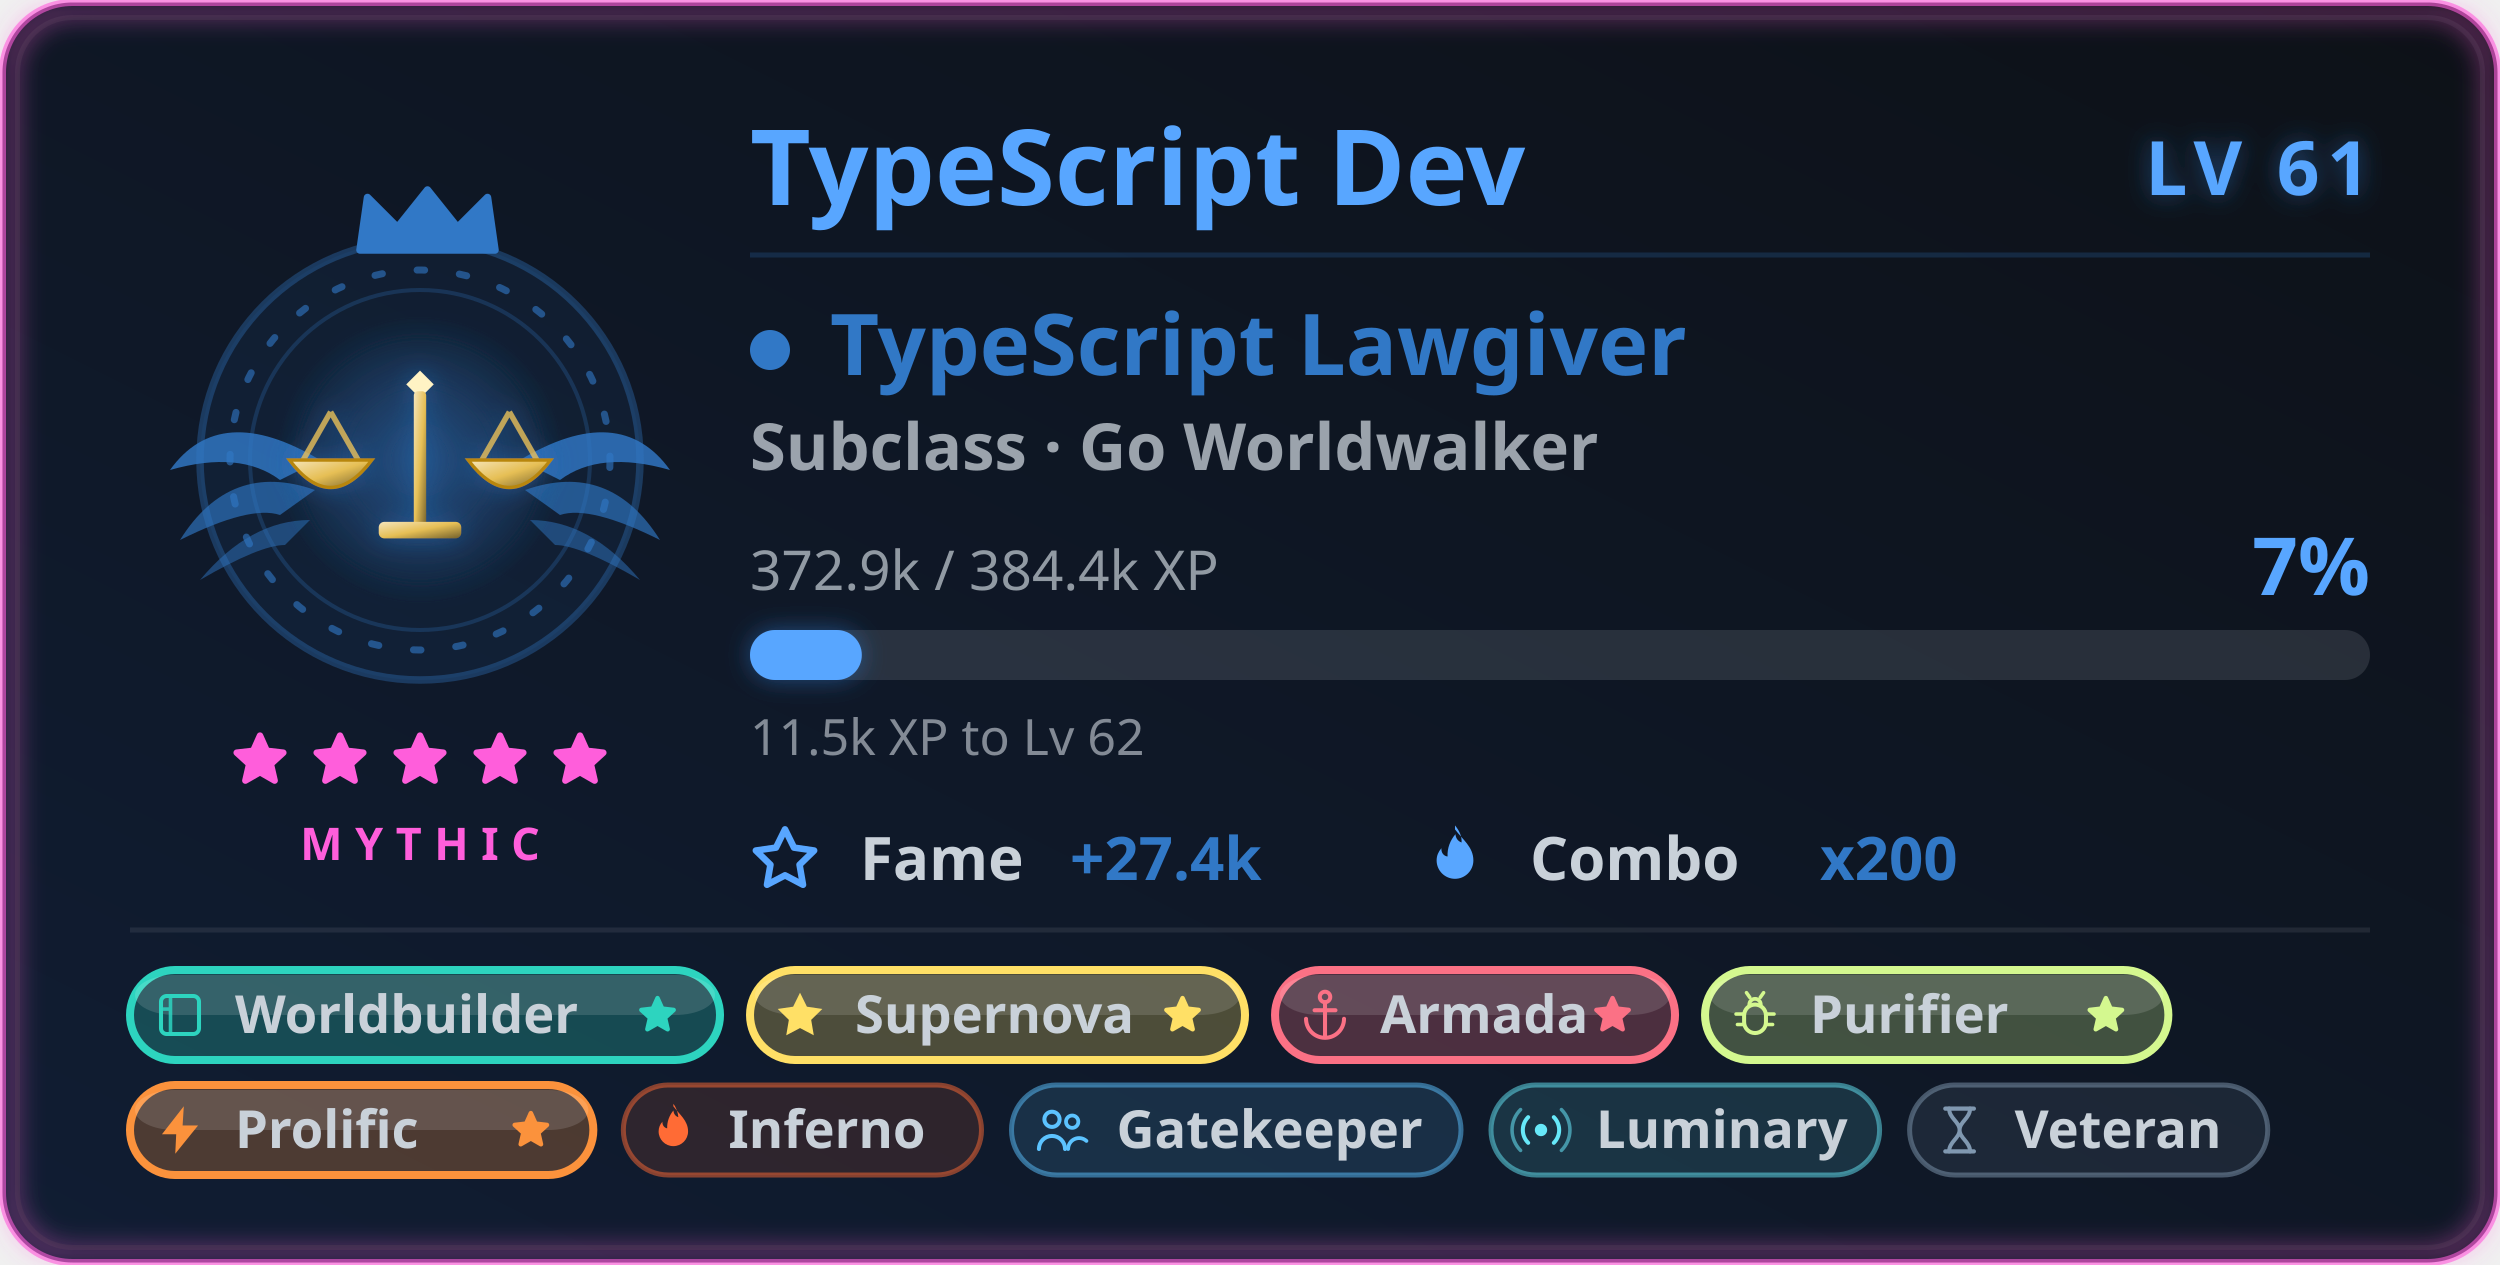
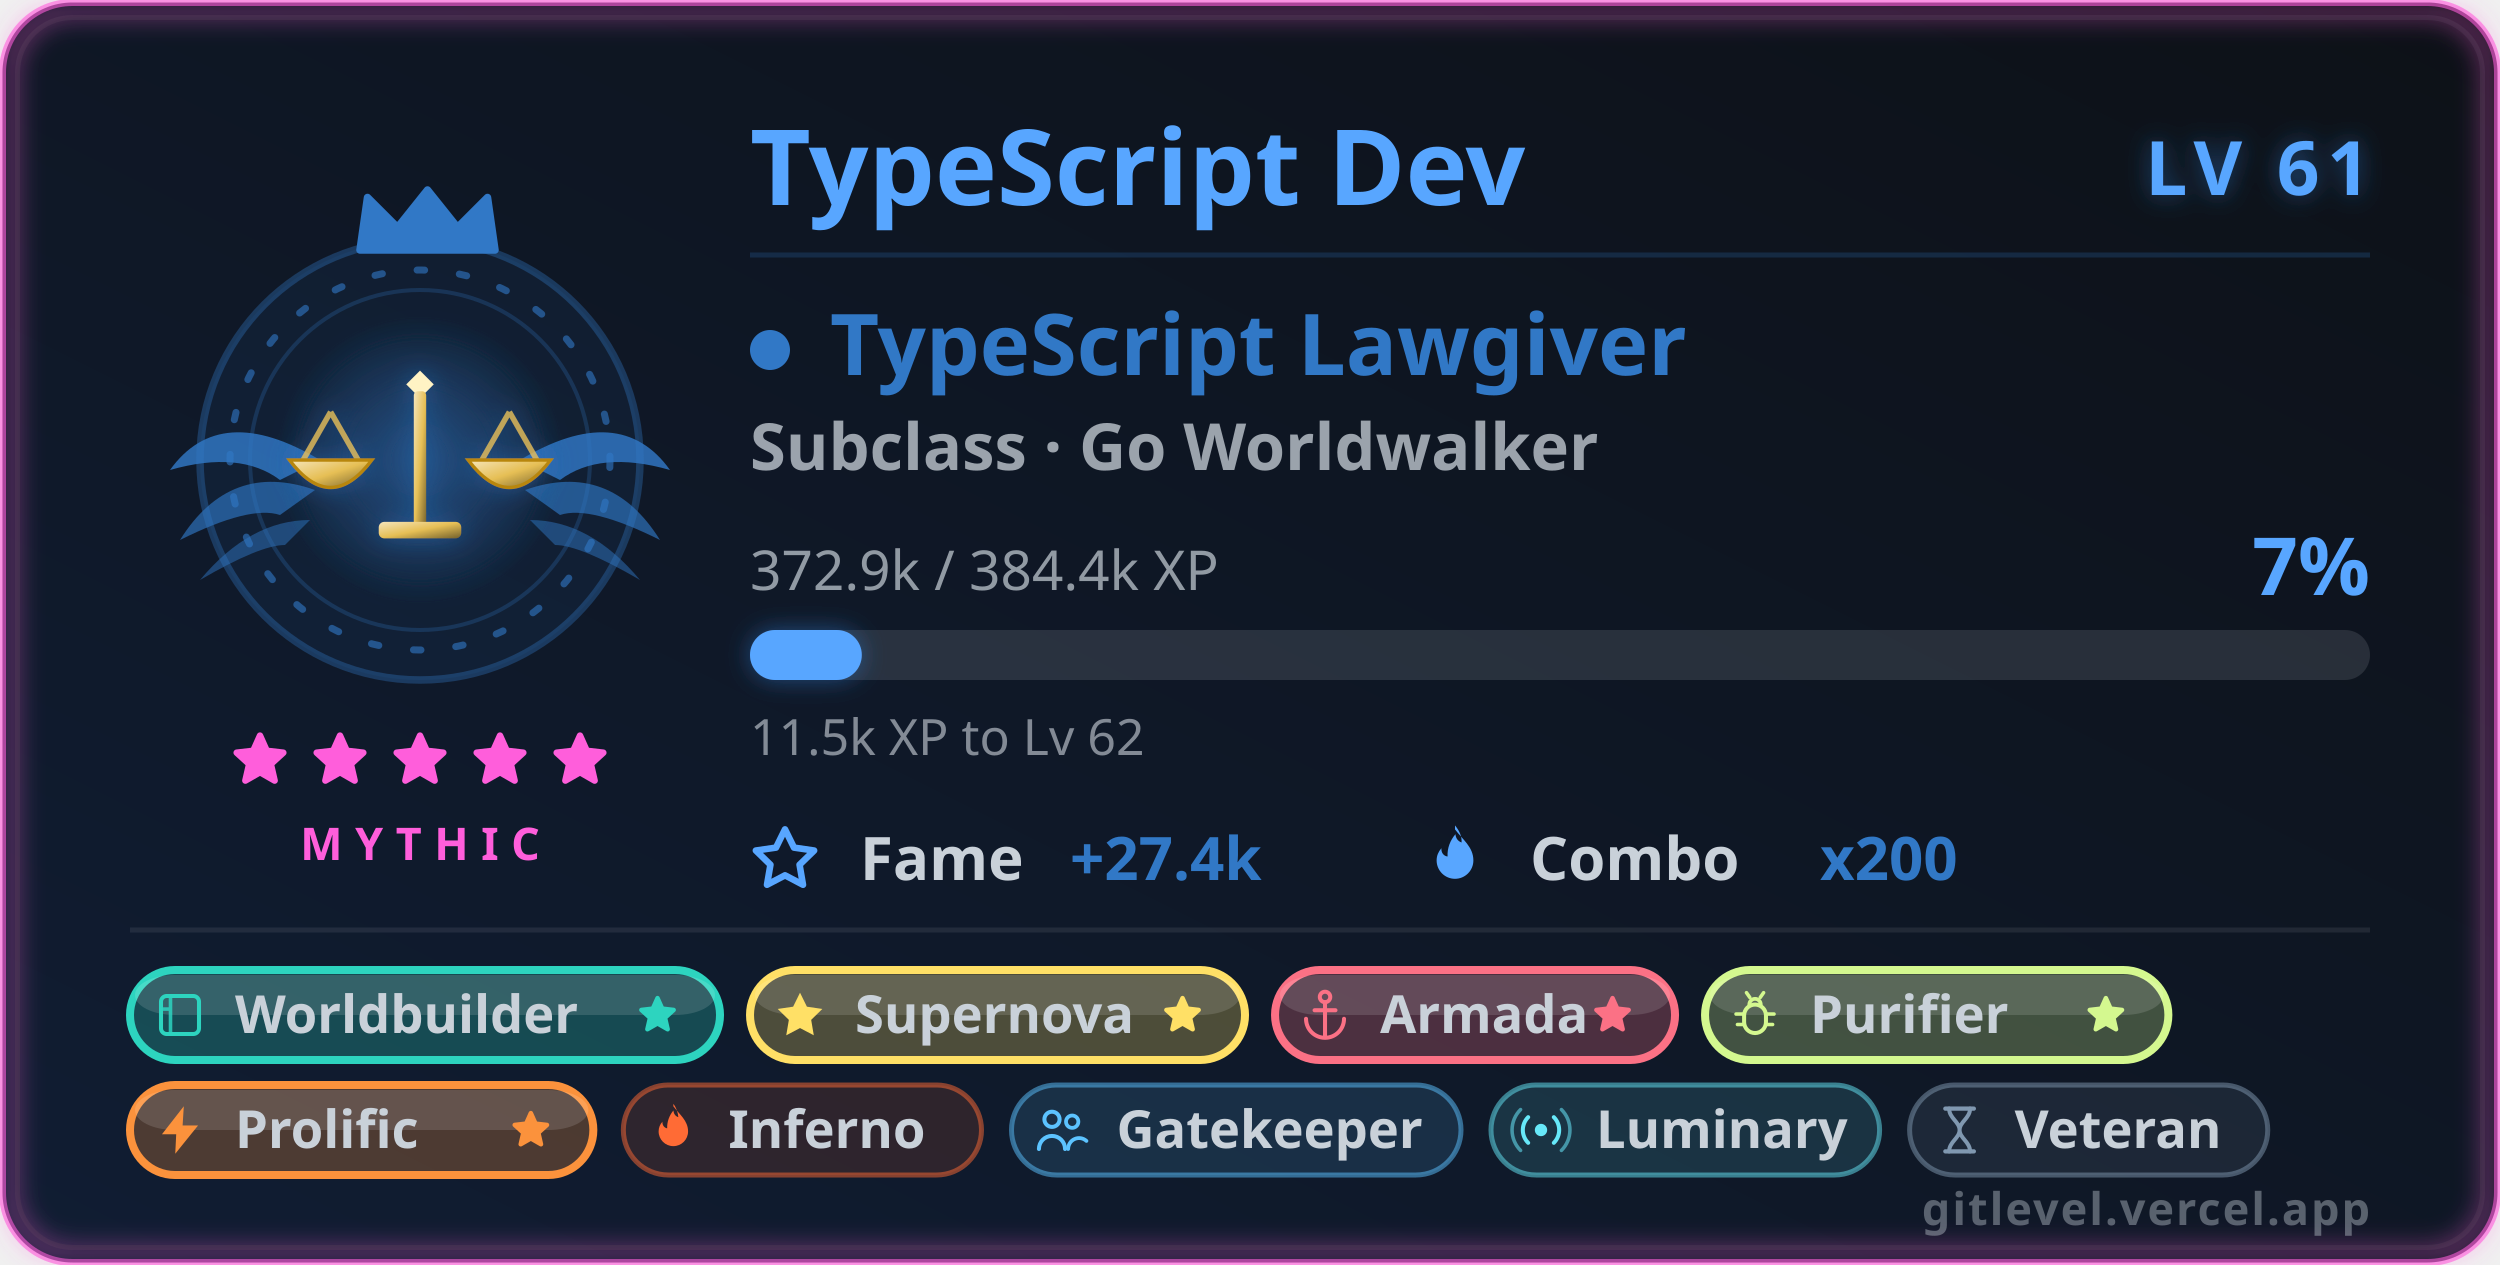
<svg xmlns="http://www.w3.org/2000/svg" width="500" height="253" viewBox="0 0 500 253" role="img" aria-labelledby="card-title-a11y card-desc-a11y">
  <style>
text { font-family: 'Segoe UI', Ubuntu, 'Helvetica Neue', sans-serif; }
.title { font-size: 18px; font-weight: 600; fill: #58a6ff; }
.title-icon { fill: #58a6ff; }
.icon { fill: #58a6ff; }


.gl-name { font-size: 21px; font-weight: 700; fill: #58a6ff; }
.gl-lvl { font-size: 15px; font-weight: 800; letter-spacing: 1.5px; fill: #58a6ff; }
.gl-class { font-size: 17px; font-weight: 700; fill: #3178c6; }
.gl-sub { font-size: 13px; font-weight: 600; fill: #c9d1d9; opacity: 0.75; }
.gl-meta { font-size: 11px; fill: #c9d1d9; opacity: 0.7; }
.gl-pct { font-size: 16px; font-weight: 800; fill: #58a6ff; }
.gl-chip-label { font-size: 12px; font-weight: 600; fill: #c9d1d9; }
.gl-chip-value { font-size: 12px; font-weight: 800; fill: #3178c6; }
.gl-hint { font-size: 10px; fill: #c9d1d9; opacity: 0.62; }
.gl-badge-label { font-size: 10.5px; font-weight: 600; }
.gl-rarity { font-size: 9px; font-weight: 700; letter-spacing: 2.5px; fill: #ff5edb; }
+ .gl-brand { font-size: 9px; font-weight: 600; letter-spacing: 0.4px; fill: #c9d1d9; opacity: 0.4; }

</style>
  <defs>
    <linearGradient id="card-bg" x1="0" y1="0" x2="1" y2="1" gradientTransform="rotate(90, 0.5, 0.5)">
      <stop offset="0.0%" stop-color="#0d1117" />
      <stop offset="100.0%" stop-color="#101d33" />
    </linearGradient>
    <filter id="card-glow" x="-50%" y="-50%" width="200%" height="200%">
      <feGaussianBlur in="SourceGraphic" stdDeviation="3" result="blur" />
      <feFlood flood-color="#58a6ff" flood-opacity="0.55" result="tint" />
      <feComposite in="tint" in2="blur" operator="in" result="softGlow" />
      <feMerge>
        <feMergeNode in="softGlow" />
        <feMergeNode in="SourceGraphic" />
      </feMerge>
    </filter>
    <filter id="gl-glow" x="-60%" y="-60%" width="220%" height="220%">
      <feGaussianBlur in="SourceGraphic" stdDeviation="2.4" result="b" />
      <feFlood flood-color="#3178c6" flood-opacity="0.55" result="t" />
      <feComposite in="t" in2="b" operator="in" result="g" />
      <feMerge>
        <feMergeNode in="g" />
        <feMergeNode in="SourceGraphic" />
      </feMerge>
    </filter>
    <filter id="gl-rarity" x="-20%" y="-20%" width="140%" height="140%">
      <feGaussianBlur stdDeviation="2.4" />
    </filter>
  </defs>
  <rect x="0.5" y="0.5" width="499" height="252" rx="14" fill="url(#card-bg)" stroke="#ff5edb" stroke-width="1.4" stroke-opacity="0.6" />
  <rect x="3.5" y="3.5" width="493" height="246" rx="11" fill="none" stroke="#30363d" stroke-opacity="0.4" />
  <rect x="2" y="2" width="496" height="249" rx="13" fill="none" stroke="#ff5edb" stroke-width="3.5" stroke-opacity="0.4" filter="url(#gl-rarity)" />
  <g class="fade">
    <g class="">
      <g class="flourish">
        <g transform="translate(84,0)">
          <g transform="translate(0,92)" fill="#3178c6">
            <path d="M20 0 Q 40 -12 50 2 Q 36 -2 28 4 Z" opacity="0.82" />
            <path d="M21 6 Q 38 0 48 16 Q 34 9 28 11 Z" opacity="0.64" />
            <path d="M22 12 Q 34 12 44 24 Q 32 17 27 17 Z" opacity="0.48" />
          </g>
        </g>
        <g transform="translate(84,0) scale(-1,1)">
          <g transform="translate(0,92)" fill="#3178c6">
            <path d="M20 0 Q 40 -12 50 2 Q 36 -2 28 4 Z" opacity="0.82" />
            <path d="M21 6 Q 38 0 48 16 Q 34 9 28 11 Z" opacity="0.64" />
            <path d="M22 12 Q 34 12 44 24 Q 32 17 27 17 Z" opacity="0.48" />
          </g>
        </g>
      </g>
      <circle cx="84" cy="92" r="44" fill="#3178c6" fill-opacity="0.08" stroke="#3178c6" stroke-opacity="0.35" stroke-width="1.5" />
      <g class="">
        <circle cx="84" cy="92" r="38" fill="none" stroke="#3178c6" stroke-opacity="0.6" stroke-width="1.4" stroke-dasharray="1.5 7" stroke-linecap="round" />
        <circle cx="84" cy="92" r="34" fill="none" stroke="#3178c6" stroke-opacity="0.25" stroke-width="0.8" />
      </g>
      <g class="" filter="url(#gl-glow)">
        <svg class="" x="51" y="59" width="66" height="66" viewBox="0 0 48 48" aria-hidden="true">
          <defs>
            <radialGradient id="tsHalo" cx="0.5" cy="0.5" r="0.5">
              <stop offset="0" stop-color="#3178c6" stop-opacity="0.42" />
              <stop offset="1" stop-color="#3178c6" stop-opacity="0" />
            </radialGradient>
            <linearGradient id="tsMetal" x1="0" y1="0" x2="1" y2="1">
              <stop offset="0" stop-color="#f5e5bb" />
              <stop offset="0.5" stop-color="#e6bf55" />
              <stop offset="1" stop-color="#73602b" />
            </linearGradient>
          </defs>
          <circle cx="24" cy="24" r="21" fill="url(#tsHalo)" />
          <path d="M24 11 l2 2 l-2 2 l-2 -2 Z" fill="#fff3c4" />
          <rect x="23.1" y="14" width="1.8" height="21" rx="0.6" fill="url(#tsMetal)" />
          <rect x="18" y="33" width="12" height="2.4" rx="0.8" fill="url(#tsMetal)" />
          <path d="M9 17 H39" stroke="url(#tsMetal)" stroke-width="2.2" stroke-linecap="round" />
          <g stroke="#e6bf55" stroke-width="0.8" stroke-opacity="0.8">
            <path d="M11 17 L7 24 M11 17 L15 24 M37 17 L33 24 M37 17 L41 24" />
          </g>
          <g transform="translate(5 24)">
            <path d="M0 0 Q6 8 12 0 Z" fill="url(#tsMetal)" stroke="#b8860b" stroke-width="0.5" />
          </g>
          <g transform="translate(31 24)">
            <path d="M0 0 Q6 8 12 0 Z" fill="url(#tsMetal)" stroke="#b8860b" stroke-width="0.5" />
          </g>
        </svg>
      </g>
      <g transform="translate(69, 36.5) scale(1.5)">
        <path d="M2 9 L3 2 L7 6 L11 1 L15 6 L19 2 L20 9 Z" fill="#3178c6" stroke="#3178c6" stroke-width="1" stroke-linejoin="round" />
      </g>
    </g>
    <g>
      <g class="" transform="translate(45.5, 145.5) scale(0.5416667)" fill="#ff5edb" stroke="#ff5edb" stroke-width="2.4" stroke-linejoin="round" stroke-linecap="round" opacity="1">
        <path d="M12 3 L14.5 8.6 L20.6 9.3 L16 13.5 L17.4 19.6 L12 16.5 L6.6 19.6 L8 13.5 L3.4 9.3 L9.5 8.6 Z" />
      </g>
      <g class="" transform="translate(61.5, 145.5) scale(0.5416667)" fill="#ff5edb" stroke="#ff5edb" stroke-width="2.4" stroke-linejoin="round" stroke-linecap="round" opacity="1">
        <path d="M12 3 L14.5 8.6 L20.6 9.3 L16 13.5 L17.4 19.6 L12 16.5 L6.6 19.6 L8 13.5 L3.4 9.3 L9.5 8.6 Z" />
      </g>
      <g class="" transform="translate(77.5, 145.5) scale(0.5416667)" fill="#ff5edb" stroke="#ff5edb" stroke-width="2.4" stroke-linejoin="round" stroke-linecap="round" opacity="1">
        <path d="M12 3 L14.5 8.6 L20.6 9.3 L16 13.5 L17.4 19.6 L12 16.5 L6.6 19.6 L8 13.5 L3.4 9.3 L9.5 8.6 Z" />
      </g>
      <g class="" transform="translate(93.5, 145.5) scale(0.5416667)" fill="#ff5edb" stroke="#ff5edb" stroke-width="2.4" stroke-linejoin="round" stroke-linecap="round" opacity="1">
        <path d="M12 3 L14.5 8.6 L20.6 9.3 L16 13.5 L17.4 19.6 L12 16.5 L6.6 19.6 L8 13.5 L3.4 9.3 L9.5 8.6 Z" />
      </g>
      <g class="" transform="translate(109.5, 145.5) scale(0.5416667)" fill="#ff5edb" stroke="#ff5edb" stroke-width="2.4" stroke-linejoin="round" stroke-linecap="round" opacity="1">
        <path d="M12 3 L14.5 8.6 L20.6 9.3 L16 13.5 L17.4 19.6 L12 16.5 L6.6 19.6 L8 13.5 L3.4 9.3 L9.5 8.6 Z" />
      </g>
    </g>
    <text class="gl-rarity" x="84" y="172" text-anchor="middle">MYTHIC</text>
  </g>
  <g class="fade" style="animation-delay:.15s">
    <text class="gl-name" x="150" y="41">TypeScript Dev</text>
    <text class="gl-lvl glow-pulse" x="474" y="39" text-anchor="end" filter="url(#gl-glow)">LV 61</text>
    <line x1="150" y1="51" x2="474" y2="51" stroke="#3178c6" stroke-opacity="0.22" stroke-width="1" />
    <circle cx="154" cy="70" r="4" fill="#3178c6" />
    <text class="gl-class" x="166" y="75">TypeScript Lawgiver</text>
    <text class="gl-sub" x="150" y="94">Subclass · Go Worldwalker</text>
    <text class="gl-meta" x="150" y="118">372.9k / 384.4k XP</text>
    <text class="gl-pct " x="474" y="119" text-anchor="end">7%</text>
    <rect x="150" y="126" width="324" height="10" rx="5" fill="#c9d1d9" fill-opacity="0.14" />
    <rect class="xp-fill " x="150" y="126" width="22.364" height="10" rx="5" fill="#58a6ff" filter="url(#gl-glow)" />
    <text class="gl-hint" x="150" y="151">11.5k XP to Lv 62</text>
    <g transform="translate(150, 176)">
      <svg class="icon" x="0" y="-11" width="14" height="14" viewBox="0 0 16 16" aria-hidden="true">
        <path fill-rule="evenodd" d="M8 .25a.75.75 0 0 1 .673.418l1.882 3.815 4.21.612a.75.75 0 0 1 .416 1.279l-3.046 2.97.719 4.192a.75.75 0 0 1-1.088.791L8 12.347l-3.766 1.98a.75.75 0 0 1-1.088-.79l.72-4.194L.818 6.374a.75.75 0 0 1 .416-1.28l4.21-.611L7.327.668A.75.75 0 0 1 8 .25zm0 2.445L6.615 5.5a.75.75 0 0 1-.564.41l-3.097.45 2.24 2.184a.75.75 0 0 1 .216.664l-.528 3.084 2.769-1.456a.75.75 0 0 1 .698 0l2.77 1.456-.53-3.084a.75.75 0 0 1 .216-.664l2.24-2.183-3.096-.45a.75.75 0 0 1-.564-.41L8 2.694v.001z" />
      </svg>
      <text class="gl-chip-label" x="22" y="0">Fame</text>
      <text class="gl-chip-value" x="64" y="0">+27.4k</text>
    </g>
    <g transform="translate(284, 176)">
      <svg class="icon" x="0" y="-11" width="14" height="14" viewBox="0 0 16 16" aria-hidden="true">
        <path fill-rule="evenodd" d="M8 1c1.7 2.3 4.2 4 4.2 7.1a4.2 4.2 0 0 1-8.4 0c0-1.1.4-2 1.1-2.8-.1 1 .5 1.8 1.4 1.9-.1-1.9.6-3.7 1.8-5.1.1 1 .6 1.6 1.4 1.9.1-1.4-.5-2.7-1.5-3.9z" />
      </svg>
      <text class="gl-chip-label" x="22" y="0">Combo</text>
      <text class="gl-chip-value" x="80" y="0">x200</text>
    </g>
  </g>
  <g class="fade" style="animation-delay:.2s">
    <line x1="26" y1="186" x2="474" y2="186" stroke="#c9d1d9" stroke-opacity="0.1" stroke-width="1" />
    <g>
      <rect x="26" y="194" width="118.003" height="18" rx="9" fill="#2dd4bf" fill-opacity="0.26" stroke="#2dd4bf" stroke-opacity="1" stroke-width="1.6" />
      <rect x="27" y="195" width="116.003" height="8" rx="8" fill="#ffffff" fill-opacity="0.13" />
      <g transform="translate(30.3, 197.3) scale(0.475)">
        <rect x="4" y="4" width="16" height="16" rx="2.4" fill="none" stroke="#2dd4bf" stroke-width="1.7" />
        <path d="M8 4v16 M4 9.5h4" fill="none" stroke="#2dd4bf" stroke-width="1.5" opacity="0.85" />
      </g>
      <text class="gl-badge-label" x="47" y="206.6" fill="#c9d1d9" font-weight="800">Worldbuilder</text>
      <g class="" transform="translate(127.0032, 198.5) scale(0.375)" fill="#2dd4bf" stroke="#2dd4bf" stroke-width="2.4" stroke-linejoin="round" stroke-linecap="round" opacity="1">
        <path d="M12 3 L14.5 8.6 L20.6 9.3 L16 13.5 L17.4 19.6 L12 16.5 L6.6 19.6 L8 13.5 L3.4 9.3 L9.5 8.6 Z" />
      </g>
    </g>
    <g>
      <rect x="150.003" y="194" width="99.002" height="18" rx="9" fill="#ffe066" fill-opacity="0.26" stroke="#ffe066" stroke-opacity="1" stroke-width="1.6" />
      <rect x="151.003" y="195" width="97.002" height="8" rx="8" fill="#ffffff" fill-opacity="0.13" />
      <g transform="translate(154.3032, 197.3) scale(0.475)">
        <path d="M12 2.6 14.9 8.5 21.4 9.45 16.7 14.05 17.8 20.55 12 17.5 6.2 20.55 7.3 14.05 2.6 9.45 9.1 8.5Z" fill="#ffe066" />
      </g>
      <text class="gl-badge-label" x="171.003" y="206.6" fill="#c9d1d9" font-weight="800">Supernova</text>
      <g class="" transform="translate(232.0056, 198.5) scale(0.375)" fill="#ffe066" stroke="#ffe066" stroke-width="2.4" stroke-linejoin="round" stroke-linecap="round" opacity="1">
        <path d="M12 3 L14.5 8.6 L20.6 9.3 L16 13.5 L17.4 19.6 L12 16.5 L6.6 19.6 L8 13.5 L3.4 9.3 L9.5 8.6 Z" />
      </g>
    </g>
    <g>
      <rect x="255.006" y="194" width="80.002" height="18" rx="9" fill="#fb7185" fill-opacity="0.26" stroke="#fb7185" stroke-opacity="1" stroke-width="1.6" />
      <rect x="256.006" y="195" width="78.002" height="8" rx="8" fill="#ffffff" fill-opacity="0.13" />
      <g transform="translate(259.3056, 197.3) scale(0.475)">
        <circle cx="12" cy="4.4" r="2.2" fill="none" stroke="#fb7185" stroke-width="1.7" />
        <path d="M12 6.6V21M7.6 10h8.8" fill="none" stroke="#fb7185" stroke-width="1.7" stroke-linejoin="round" stroke-linecap="round" />
        <path d="M4 13.6a8 8 0 0 0 16 0" fill="none" stroke="#fb7185" stroke-width="1.7" stroke-linejoin="round" stroke-linecap="round" />
      </g>
      <text class="gl-badge-label" x="276.006" y="206.6" fill="#c9d1d9" font-weight="800">Armada</text>
      <g class="" transform="translate(318.0072, 198.5) scale(0.375)" fill="#fb7185" stroke="#fb7185" stroke-width="2.4" stroke-linejoin="round" stroke-linecap="round" opacity="1">
        <path d="M12 3 L14.5 8.6 L20.6 9.3 L16 13.5 L17.4 19.6 L12 16.5 L6.6 19.6 L8 13.5 L3.4 9.3 L9.5 8.6 Z" />
      </g>
    </g>
    <g>
      <rect x="341.007" y="194" width="92.669" height="18" rx="9" fill="#d4f88f" fill-opacity="0.26" stroke="#d4f88f" stroke-opacity="1" stroke-width="1.6" />
      <rect x="342.007" y="195" width="90.669" height="8" rx="8" fill="#ffffff" fill-opacity="0.13" />
      <g transform="translate(345.3072, 197.3) scale(0.475)">
        <rect x="7.4" y="7.6" width="9.2" height="12" rx="4.6" fill="none" stroke="#d4f88f" stroke-width="1.7" />
        <path d="M9.6 7.6a2.4 2.4 0 0 1 4.8 0" fill="none" stroke="#d4f88f" stroke-width="1.6" stroke-linejoin="round" stroke-linecap="round" />
        <path d="M7.4 11.6H4M16.6 11.6H20M7.4 16H4.6M16.6 16H19.4M9.8 4.6 8.4 2.6M14.2 4.6 15.6 2.6" fill="none" stroke="#d4f88f" stroke-width="1.5" stroke-linejoin="round" stroke-linecap="round" />
      </g>
      <text class="gl-badge-label" x="362.007" y="206.6" fill="#c9d1d9" font-weight="800">Purifier</text>
      <g class="" transform="translate(416.676, 198.5) scale(0.375)" fill="#d4f88f" stroke="#d4f88f" stroke-width="2.4" stroke-linejoin="round" stroke-linecap="round" opacity="1">
        <path d="M12 3 L14.5 8.6 L20.6 9.3 L16 13.5 L17.4 19.6 L12 16.5 L6.6 19.6 L8 13.5 L3.4 9.3 L9.5 8.6 Z" />
      </g>
    </g>
    <g>
      <rect x="26" y="217" width="92.669" height="18" rx="9" fill="#fb923c" fill-opacity="0.26" stroke="#fb923c" stroke-opacity="1" stroke-width="1.6" />
      <rect x="27" y="218" width="90.669" height="8" rx="8" fill="#ffffff" fill-opacity="0.13" />
      <g transform="translate(30.3, 220.3) scale(0.475)">
        <path d="M13.6 2 4.4 13.8h6L10 22l9.6-11.9h-6.5Z" fill="#fb923c" />
      </g>
      <text class="gl-badge-label" x="47" y="229.6" fill="#c9d1d9" font-weight="800">Prolific</text>
      <g class="" transform="translate(101.6688, 221.5) scale(0.375)" fill="#fb923c" stroke="#fb923c" stroke-width="2.4" stroke-linejoin="round" stroke-linecap="round" opacity="1">
        <path d="M12 3 L14.5 8.6 L20.6 9.3 L16 13.5 L17.4 19.6 L12 16.5 L6.6 19.6 L8 13.5 L3.4 9.3 L9.5 8.6 Z" />
      </g>
    </g>
    <g>
      <rect x="124.669" y="217" width="71.63" height="18" rx="9" fill="#ff6b35" fill-opacity="0.13" stroke="#ff6b35" stroke-opacity="0.5" stroke-width="1" />
      <g transform="translate(128.9688, 220.3) scale(0.475)">
        <path d="M12 2c2.5 3.4 6.2 6 6.2 10.6a6.2 6.2 0 0 1-12.4 0c0-1.6.6-3 1.6-4.1-.1 1.5.8 2.6 2 2.8-.1-2.8.9-5.4 2.6-7.5.2 1.5.9 2.4 2.1 2.8-.2-2-.8-4-2.1-5.6Z" fill="#ff6b35" />
      </g>
      <text class="gl-badge-label" x="145.669" y="229.6" fill="#c9d1d9">Inferno</text>
    </g>
    <g>
      <rect x="202.299" y="217" width="89.9" height="18" rx="9" fill="#5cc3ff" fill-opacity="0.13" stroke="#5cc3ff" stroke-opacity="0.5" stroke-width="1" />
      <g transform="translate(206.5988, 220.3) scale(0.475)">
        <circle cx="8" cy="7.5" r="3.2" fill="none" stroke="#5cc3ff" stroke-width="1.7" />
        <path d="M2.5 20a5.5 5.5 0 0 1 11 0" fill="none" stroke="#5cc3ff" stroke-width="1.7" stroke-linecap="round" />
        <circle cx="16.5" cy="8.5" r="2.6" fill="none" stroke="#5cc3ff" stroke-width="1.6" />
        <path d="M14.8 20a4.6 4.6 0 0 1 7.7-3.4" fill="none" stroke="#5cc3ff" stroke-width="1.6" stroke-linecap="round" />
      </g>
      <text class="gl-badge-label" x="223.299" y="229.6" fill="#c9d1d9">Gatekeeper</text>
    </g>
    <g>
      <rect x="298.199" y="217" width="77.72" height="18" rx="9" fill="#67e8f9" fill-opacity="0.13" stroke="#67e8f9" stroke-opacity="0.5" stroke-width="1" />
      <g transform="translate(302.4988, 220.3) scale(0.475)">
        <circle cx="12" cy="12" r="2.6" fill="#67e8f9" />
        <path d="M6.6 6.6a7.6 7.6 0 0 0 0 10.8M17.4 6.6a7.6 7.6 0 0 1 0 10.8" fill="none" stroke="#67e8f9" stroke-width="1.7" stroke-linejoin="round" stroke-linecap="round" />
        <path d="M3.4 3.4a12.1 12.1 0 0 0 0 17.2M20.6 3.4a12.1 12.1 0 0 1 0 17.2" fill="none" stroke="#67e8f9" stroke-width="1.5" stroke-linejoin="round" stroke-linecap="round" opacity="0.55" />
      </g>
      <text class="gl-badge-label" x="319.199" y="229.6" fill="#c9d1d9">Luminary</text>
    </g>
    <g>
      <rect x="381.919" y="217" width="71.63" height="18" rx="9" fill="#8098b0" fill-opacity="0.13" stroke="#8098b0" stroke-opacity="0.5" stroke-width="1" />
      <g transform="translate(386.2188, 220.3) scale(0.475)">
        <path d="M6 3h12M6 21h12" fill="none" stroke="#8098b0" stroke-width="1.8" stroke-linejoin="round" stroke-linecap="round" />
        <path d="M7.6 3c0 4 4.4 5.6 4.4 9s-4.4 5-4.4 9M16.4 3c0 4-4.4 5.6-4.4 9s4.4 5 4.4 9" fill="none" stroke="#8098b0" stroke-width="1.7" stroke-linejoin="round" stroke-linecap="round" />
      </g>
      <text class="gl-badge-label" x="402.919" y="229.6" fill="#c9d1d9">Veteran</text>
    </g>
  </g>
+   <text class="gl-brand" x="474" y="245" text-anchor="end">gitlevel.vercel.app</text>
</svg>
